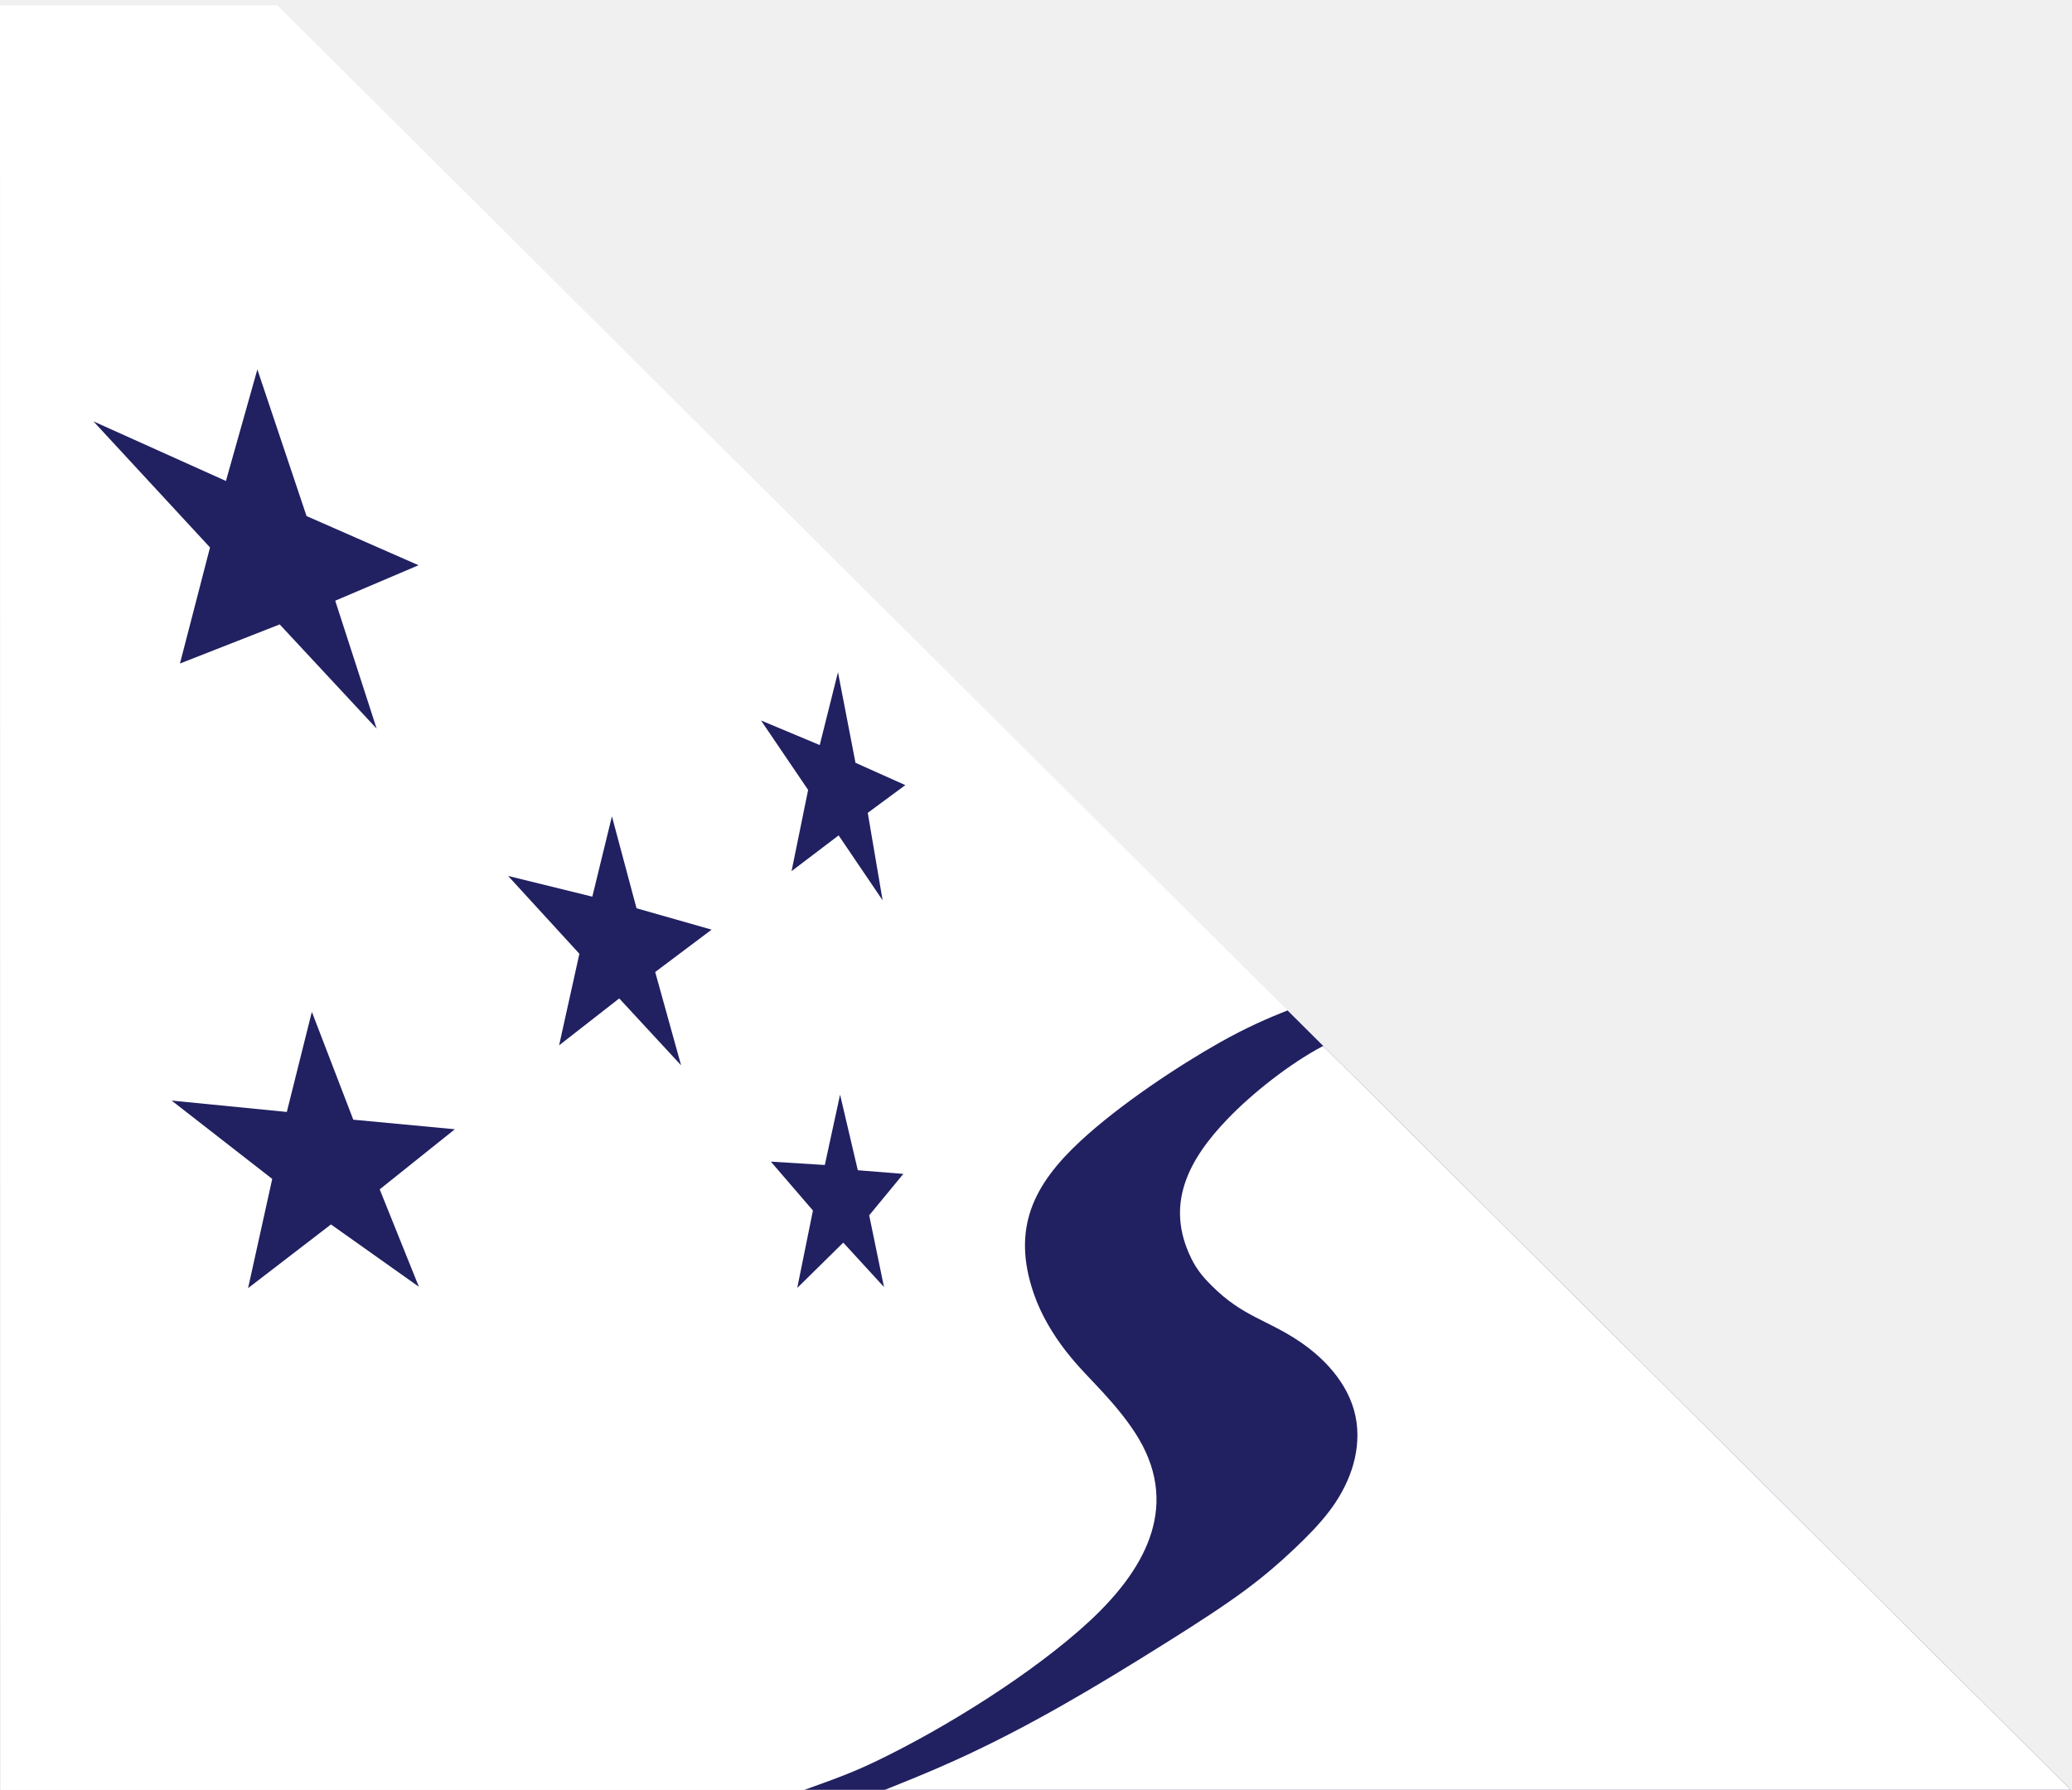
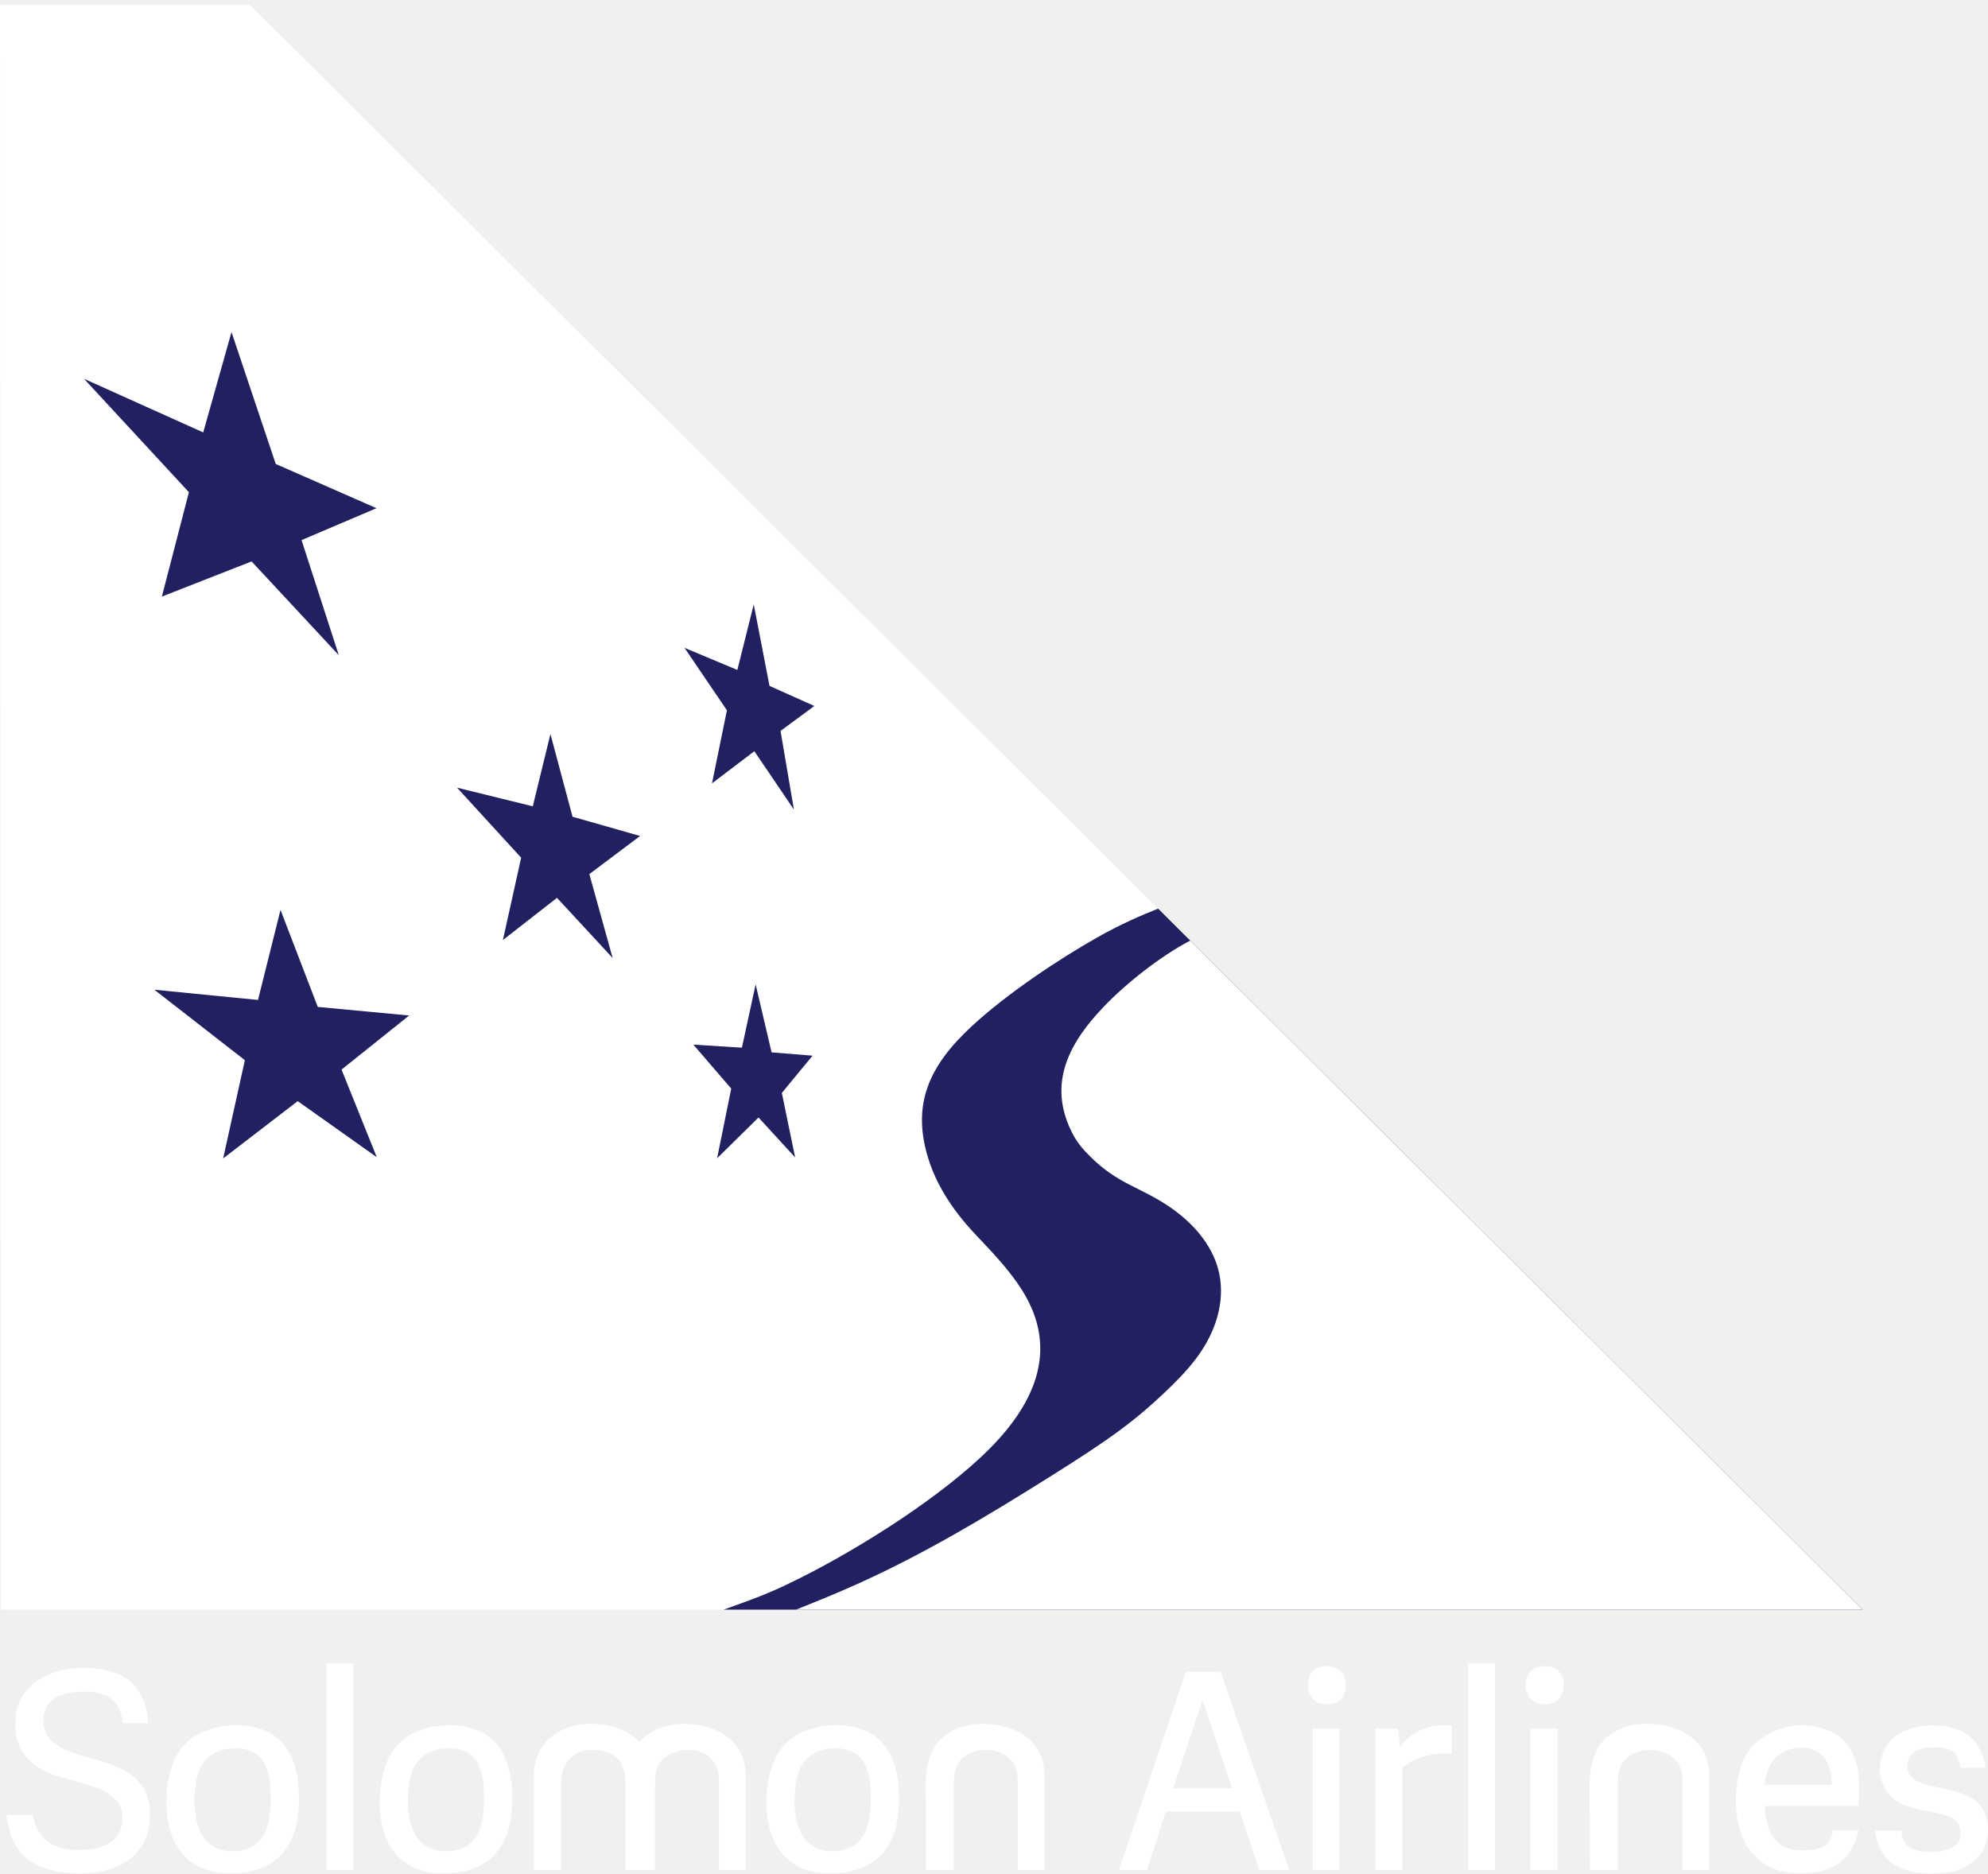
- <svg xmlns="http://www.w3.org/2000/svg" width="375" height="324" viewBox="0 0 375 324" fill="none">
-   <path fill-rule="evenodd" clip-rule="evenodd" d="M0.16 323.97H374.79L50.19 0.96H0L0.16 323.97Z" fill="#FFFFFF" />
-   <path fill-rule="evenodd" clip-rule="evenodd" d="M145.59 323.97H374.79L233.02 182.89C229.41 184.33 225.64 185.95 220.77 188.69C213.34 192.88 202.67 199.92 195.54 206.54C187.1 214.37 183.04 222.3 187.08 234.1C188.44 238.07 190.67 241.67 192.88 244.52C195.09 247.38 197.29 249.49 199.61 252.02C201.93 254.55 204.38 257.49 206.12 260.45C213.62 273.2 206.78 284.56 197.13 293.49C187 302.86 170.95 312.86 158.48 318.83C154.66 320.66 151.61 321.81 148 323.1L145.59 323.97Z" fill="#212061" />
-   <path fill-rule="evenodd" clip-rule="evenodd" d="M160.13 323.97H374.79L239.48 189.32C233.44 192.5 226.65 197.87 222.13 202.58C215.14 209.87 210.77 217.96 215.61 227.79C216.63 229.87 217.85 231.29 219.33 232.75C224.98 238.38 229.32 238.83 235.29 242.88C240.28 246.27 244.66 251.26 245.51 257.42C246.31 263.3 244.05 269.02 240.51 273.63C238.74 275.94 236.6 278.13 234.15 280.44C231.71 282.75 228.96 285.16 225.32 287.86C221.68 290.55 217.15 293.52 211.02 297.36C198.59 305.16 186.2 312.6 172.81 318.66C168.21 320.75 163.37 322.68 160.13 323.97Z" fill="#FFFFFF" />
-   <path fill-rule="evenodd" clip-rule="evenodd" d="M16.91 76.27L40.89 87.06L46.58 66.87L55.48 93.41L75.75 102.31L60.67 108.73L68.17 131.89L50.62 113.02L32.57 120.1L38.01 99.09L16.91 76.27Z" fill="#212061" />
-   <path fill-rule="evenodd" clip-rule="evenodd" d="M148.36 134.86L151.66 121.67L154.83 138.07L163.85 142.11L157.05 147.13L159.74 162.96L151.78 151.21L143.26 157.68L146.26 142.98L137.73 130.41L148.36 134.86Z" fill="#212061" />
-   <path fill-rule="evenodd" clip-rule="evenodd" d="M91.96 158.55L107.2 162.3L110.75 147.76L115.2 164.4L128.79 168.27L118.58 175.94L123.27 192.83L112.07 180.72L101.19 189.21L104.86 172.64L91.96 158.55Z" fill="#212061" />
-   <path fill-rule="evenodd" clip-rule="evenodd" d="M56.44 183.15L63.94 202.67L82.32 204.4L68.72 215.28L75.81 232.91L59.9 221.63L44.9 233.16L49.27 213.39L31.06 199.21L51.91 201.27L56.44 183.15Z" fill="#212061" />
-   <path fill-rule="evenodd" clip-rule="evenodd" d="M149.28 210.87L152.04 198.14L155.25 211.82L163.49 212.48L157.31 219.98L159.99 232.96L152.62 224.92L144.29 233.12L147.13 219.11L139.51 210.26L149.28 210.87Z" fill="#212061" />
+ <svg xmlns="http://www.w3.org/2000/svg" width="400" height="377" viewBox="0 0 400 377" fill="none">
+   <path fill-rule="evenodd" clip-rule="evenodd" d="M0.16 323.93H374.79L50.19 0.92H0L0.16 323.93Z" fill="#FFFFFF" />
+   <path fill-rule="evenodd" clip-rule="evenodd" d="M145.59 323.93H374.79L233.02 182.85C229.41 184.29 225.64 185.91 220.77 188.65C213.34 192.84 202.67 199.88 195.54 206.5C187.1 214.33 183.04 222.26 187.08 234.06C188.44 238.03 190.67 241.63 192.88 244.48C195.09 247.34 197.29 249.45 199.61 251.98C201.93 254.51 204.38 257.45 206.12 260.41C213.62 273.16 206.78 284.52 197.13 293.45C187 302.82 170.95 312.82 158.48 318.79C154.66 320.62 151.61 321.77 148 323.06L145.59 323.93Z" fill="#212061" />
+   <path fill-rule="evenodd" clip-rule="evenodd" d="M160.13 323.93H374.79L239.48 189.28C233.44 192.46 226.65 197.83 222.13 202.54C215.14 209.83 210.77 217.92 215.61 227.75C216.63 229.83 217.85 231.25 219.33 232.71C224.98 238.34 229.32 238.79 235.29 242.84C240.28 246.23 244.66 251.22 245.51 257.38C246.31 263.26 244.05 268.98 240.51 273.59C238.74 275.9 236.6 278.09 234.15 280.4C231.71 282.71 228.96 285.12 225.32 287.82C221.68 290.51 217.15 293.48 211.02 297.32C198.59 305.12 186.2 312.56 172.81 318.62C168.21 320.71 163.37 322.64 160.13 323.93Z" fill="#FFFFFF" />
+   <path fill-rule="evenodd" clip-rule="evenodd" d="M16.91 76.23L40.89 87.02L46.58 66.83L55.48 93.37L75.75 102.27L60.67 108.69L68.17 131.85L50.62 112.98L32.57 120.06L38.01 99.05L16.91 76.23Z" fill="#212061" />
+   <path fill-rule="evenodd" clip-rule="evenodd" d="M148.36 134.82L151.66 121.63L154.83 138.03L163.85 142.07L157.05 147.09L159.74 162.92L151.78 151.17L143.26 157.64L146.26 142.94L137.73 130.37L148.36 134.82Z" fill="#212061" />
+   <path fill-rule="evenodd" clip-rule="evenodd" d="M91.96 158.51L107.2 162.26L110.75 147.72L115.2 164.36L128.79 168.23L118.58 175.9L123.27 192.79L112.07 180.68L101.19 189.17L104.86 172.6L91.96 158.51Z" fill="#212061" />
+   <path fill-rule="evenodd" clip-rule="evenodd" d="M56.44 183.11L63.94 202.63L82.32 204.36L68.72 215.24L75.81 232.87L59.9 221.59L44.9 233.12L49.27 213.35L31.06 199.17L51.91 201.23L56.44 183.11Z" fill="#212061" />
+   <path fill-rule="evenodd" clip-rule="evenodd" d="M149.28 210.83L152.04 198.1L155.25 211.78L163.49 212.44L157.31 219.94L159.99 232.92L152.62 224.88L144.29 233.08L147.13 219.07L139.51 210.22L149.28 210.83Z" fill="#212061" />
+   <path d="M71.1 334.7H65.67V376.33H71.1V334.7Z" fill="#FFFFFF" />
+   <path d="M300.81 334.7H295.38V376.33H300.81V334.7Z" fill="#FFFFFF" />
+   <path fill-rule="evenodd" clip-rule="evenodd" d="M276.69 347.85H281.31L281.68 351.5C282.84 349.9 285.97 346.68 292.12 347.28V352.93C292.12 352.93 286.22 352.19 282.13 355.79V376.33H276.7V347.85H276.69Z" fill="#FFFFFF" />
+   <path fill-rule="evenodd" clip-rule="evenodd" d="M264.13 347.85H269.56V376.33H264.13V347.85ZM270.78 339.17C270.8 336.79 269.37 335.28 266.97 335.28C264.57 335.28 263.17 336.73 263.17 339.13C263.17 341.53 264.67 342.98 266.97 342.98C269.28 342.98 270.76 341.55 270.78 339.17Z" fill="#FFFFFF" />
+   <path fill-rule="evenodd" clip-rule="evenodd" d="M307.96 347.85H313.39V376.33H307.96V347.85ZM314.61 339.17C314.63 336.79 313.2 335.28 310.8 335.28C308.4 335.28 307 336.73 307 339.13C307 341.53 308.5 342.98 310.8 342.98C313.1 342.98 314.59 341.55 314.61 339.17Z" fill="#FFFFFF" />
+   <path fill-rule="evenodd" clip-rule="evenodd" d="M24.68 346.77H29.78C29.34 339.11 25.02 336.37 18.98 335.74C15.26 335.35 11.12 336.01 8.19 337.79C5.42 339.47 3.57 342.06 3.17 345.2C2.93 347.08 2.99 349.49 4.05 351.65C5.56 354.71 8.52 356.57 12.06 357.6C12.06 357.6 20.16 359.63 21.41 360.68C22.66 361.73 25.03 362.67 24.57 366.72C24.28 369.23 22.87 370.52 21.44 371.21C18.41 372.68 12.59 372.79 9.73 370.71C8.31 369.68 7.14 367.99 6.54 365.24H1.31C2.11 372.23 5.47 375.49 11.39 376.57C16.01 377.41 21.97 377.2 25.9 374.29C27.55 373.07 28.8 371.47 29.46 369.66C30.21 367.62 30.33 365.29 30.07 363.39C29.31 357.77 24.89 355.78 20.13 354.31C16.46 353.18 11.1 352.4 9.33 348.86C8.33 346.86 8.58 344.09 10.16 342.46C11.77 340.81 14.77 340.41 16.95 340.42C20.82 340.44 24.17 341.57 24.68 346.77Z" fill="#FFFFFF" />
+   <path fill-rule="evenodd" clip-rule="evenodd" d="M60.15 362.01C60.15 356.25 58.7 351.19 54.33 348.75C50.37 346.54 44.14 346.77 40.14 348.83C35.71 351.11 33.83 355.55 33.51 361.51C33.06 369.85 36.77 377.27 46.81 376.99C56.85 376.71 60.15 370.22 60.15 362.01ZM54.47 362.03C54.47 367.72 53 372.45 46.88 372.52C40.77 372.59 38.89 367.3 39.14 361.53C39.32 357.41 40.22 354.58 42.75 353.01C45.03 351.59 49.17 351.35 51.43 352.88C53.92 354.56 54.47 358.04 54.47 362.03Z" fill="#FFFFFF" />
+   <path fill-rule="evenodd" clip-rule="evenodd" d="M103.07 362.01C103.07 356.25 101.62 351.19 97.25 348.75C93.29 346.54 87.06 346.77 83.06 348.83C78.63 351.11 76.75 355.55 76.43 361.51C75.98 369.85 79.69 377.27 89.73 376.99C99.77 376.71 103.07 370.22 103.07 362.01ZM97.4 362.03C97.4 367.72 95.93 372.45 89.81 372.52C83.7 372.59 81.82 367.3 82.07 361.53C82.25 357.41 83.15 354.58 85.68 353.01C87.96 351.59 92.1 351.35 94.36 352.88C96.84 354.56 97.4 358.04 97.4 362.03Z" fill="#FFFFFF" />
+   <path fill-rule="evenodd" clip-rule="evenodd" d="M180.89 362.01C180.89 356.25 179.44 351.19 175.07 348.75C171.11 346.54 164.88 346.77 160.88 348.83C156.45 351.11 154.57 355.55 154.25 361.51C153.8 369.85 157.51 377.27 167.55 376.99C177.59 376.71 180.89 370.22 180.89 362.01ZM175.21 362.03C175.21 367.72 173.74 372.45 167.62 372.52C161.51 372.59 159.63 367.3 159.88 361.53C160.06 357.41 160.96 354.58 163.49 353.01C165.77 351.59 169.91 351.35 172.17 352.88C174.65 354.56 175.21 358.04 175.21 362.03Z" fill="#FFFFFF" />
+   <path fill-rule="evenodd" clip-rule="evenodd" d="M125.81 376.34V358.92C125.81 357.28 125.66 356.13 125.14 355.15C123.96 352.93 121.5 352.08 118.95 352.11C115.77 352.15 112.89 354.42 112.89 358.92V376.34H107.4V357.46C107.4 350.52 112.75 346.98 118.64 346.91C122.67 346.86 126.34 348.08 128.66 350.54C130.77 348.16 134.02 346.94 137.45 346.91C144.27 346.83 150.05 350.36 150.05 357.46V376.34H144.66V358.92C144.66 357.28 144.47 356.13 143.95 355.15C142.77 352.93 140.45 351.94 137.91 352.15C136.3 352.28 134.32 352.88 133.1 354.27C132.2 355.29 131.8 356.69 131.8 358.92V376.33C129.81 376.34 127.81 376.34 125.81 376.34Z" fill="#FFFFFF" />
+   <path fill-rule="evenodd" clip-rule="evenodd" d="M259.39 376.34L245.6 336.42H238.59L225.13 376.34H230.76C232.04 372.42 233.3 368.5 234.57 364.58H249.47C250.75 368.48 252.04 372.38 253.36 376.34H259.39ZM236.09 359.85C238 353.95 239.93 348.04 241.94 342.11C244.05 348.24 245.99 354.08 247.9 359.85H236.09Z" fill="#FFFFFF" />
+   <path fill-rule="evenodd" clip-rule="evenodd" d="M364.51 347.33C362.05 346.95 359.16 347.25 356.09 348.82C351.66 351.1 349.62 354.76 349.3 361.26C348.89 369.61 352.72 377.25 362.76 376.98C369.96 376.78 372.89 373.29 373.98 368.3H368.78C368.4 370.69 367.55 372.3 362.86 372.36C358.16 372.42 355.53 370.25 355.01 363.44C361.54 363.44 367.39 363.44 373.92 363.44C374.67 354.97 373.19 348.68 364.51 347.33ZM355.06 359.15C355.39 356.34 356.31 354.14 358.32 352.88C360.88 351.28 363.6 351.59 365.29 352.31C367.68 353.33 368.49 356.11 368.59 359.15H355.06Z" fill="#FFFFFF" />
+   <path fill-rule="evenodd" clip-rule="evenodd" d="M394.47 355.76H399.49C399.49 355.76 399.37 353.89 398.3 351.91C397.1 349.68 395.39 348.43 393.1 347.77C390.64 347.06 387.56 347.06 385.12 347.67C383.26 348.14 380.81 349.2 379.41 351.62C377.55 354.85 377.87 359.07 380.65 361.66C383.05 363.9 386.77 364.13 389.85 364.88C392.09 365.43 394.05 365.88 394.4 368.09C394.54 368.95 394.53 370.11 393.89 370.9C392.45 372.66 389.02 372.77 386.91 372.58C385.09 372.42 382.8 371.67 382.57 368.39H377.25C378.38 376.65 385.25 377.44 391.43 376.84C394.33 376.56 396.09 375.55 397.92 373.8C400.27 371.56 401.14 365.81 397.84 362.64C397.04 361.87 395.88 361.39 394.86 360.98C392.16 359.91 389.16 359.74 386.66 358.85C384.57 358.1 383.36 356.67 383.89 354.37C384.23 352.89 385.48 352.19 386.79 351.87C388.1 351.55 389.78 351.54 391.04 351.76C392.95 352.1 394.1 353.05 394.47 355.76Z" fill="#FFFFFF" />
+   <path fill-rule="evenodd" clip-rule="evenodd" d="M197.57 346.91C204.39 346.83 210.17 350.36 210.17 357.46V376.34H204.78V358.92C204.78 356.84 204.57 355.41 203.43 354.18C200.88 351.44 195.68 351.46 193.22 354.26C192.32 355.28 191.92 356.68 191.92 358.91V376.32H186.35L186.27 359.22C186.25 354.91 187.29 351.79 189.65 349.65C191.44 348.06 194.05 346.95 197.57 346.91Z" fill="#FFFFFF" />
+   <path fill-rule="evenodd" clip-rule="evenodd" d="M331.24 346.91C338.12 346.83 343.94 350.36 343.94 357.46V376.34H338.51V358.92C338.51 356.84 338.3 355.41 337.15 354.18C334.58 351.44 329.34 351.46 326.85 354.26C325.94 355.28 325.54 356.68 325.54 358.91V376.32H319.93L319.85 359.22C319.83 354.91 320.88 351.79 323.26 349.65C325.06 348.06 327.68 346.95 331.24 346.91Z" fill="#FFFFFF" />
</svg>
